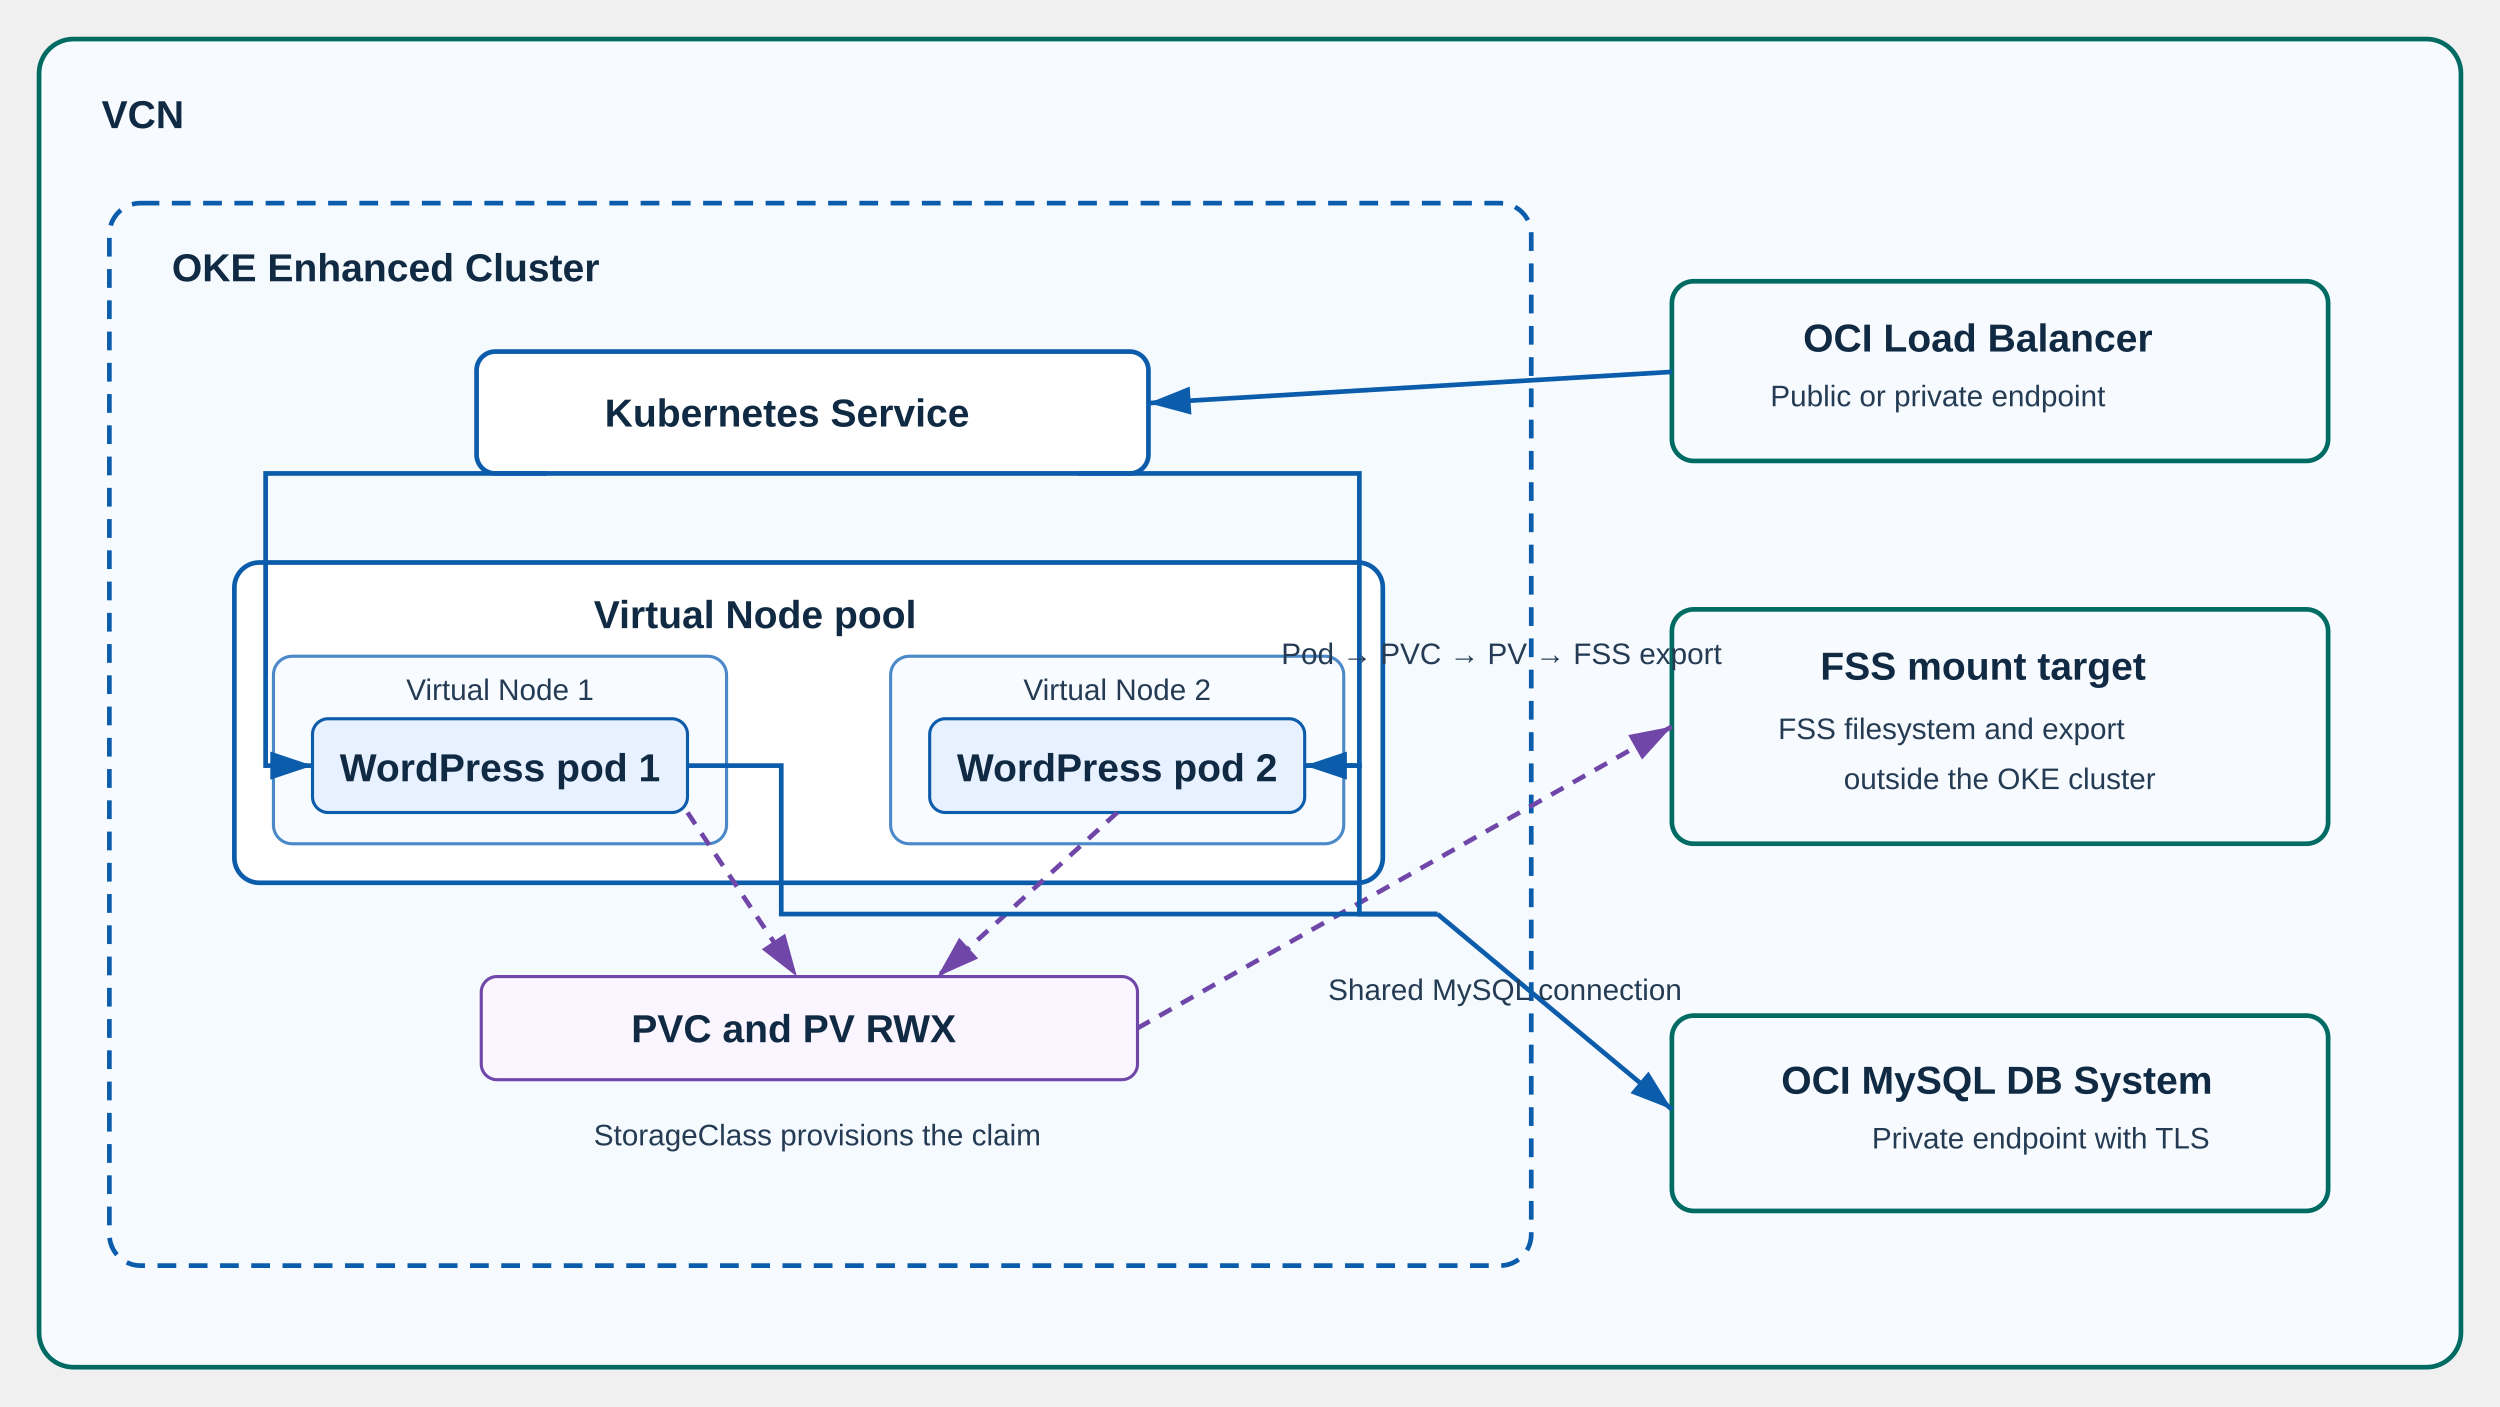
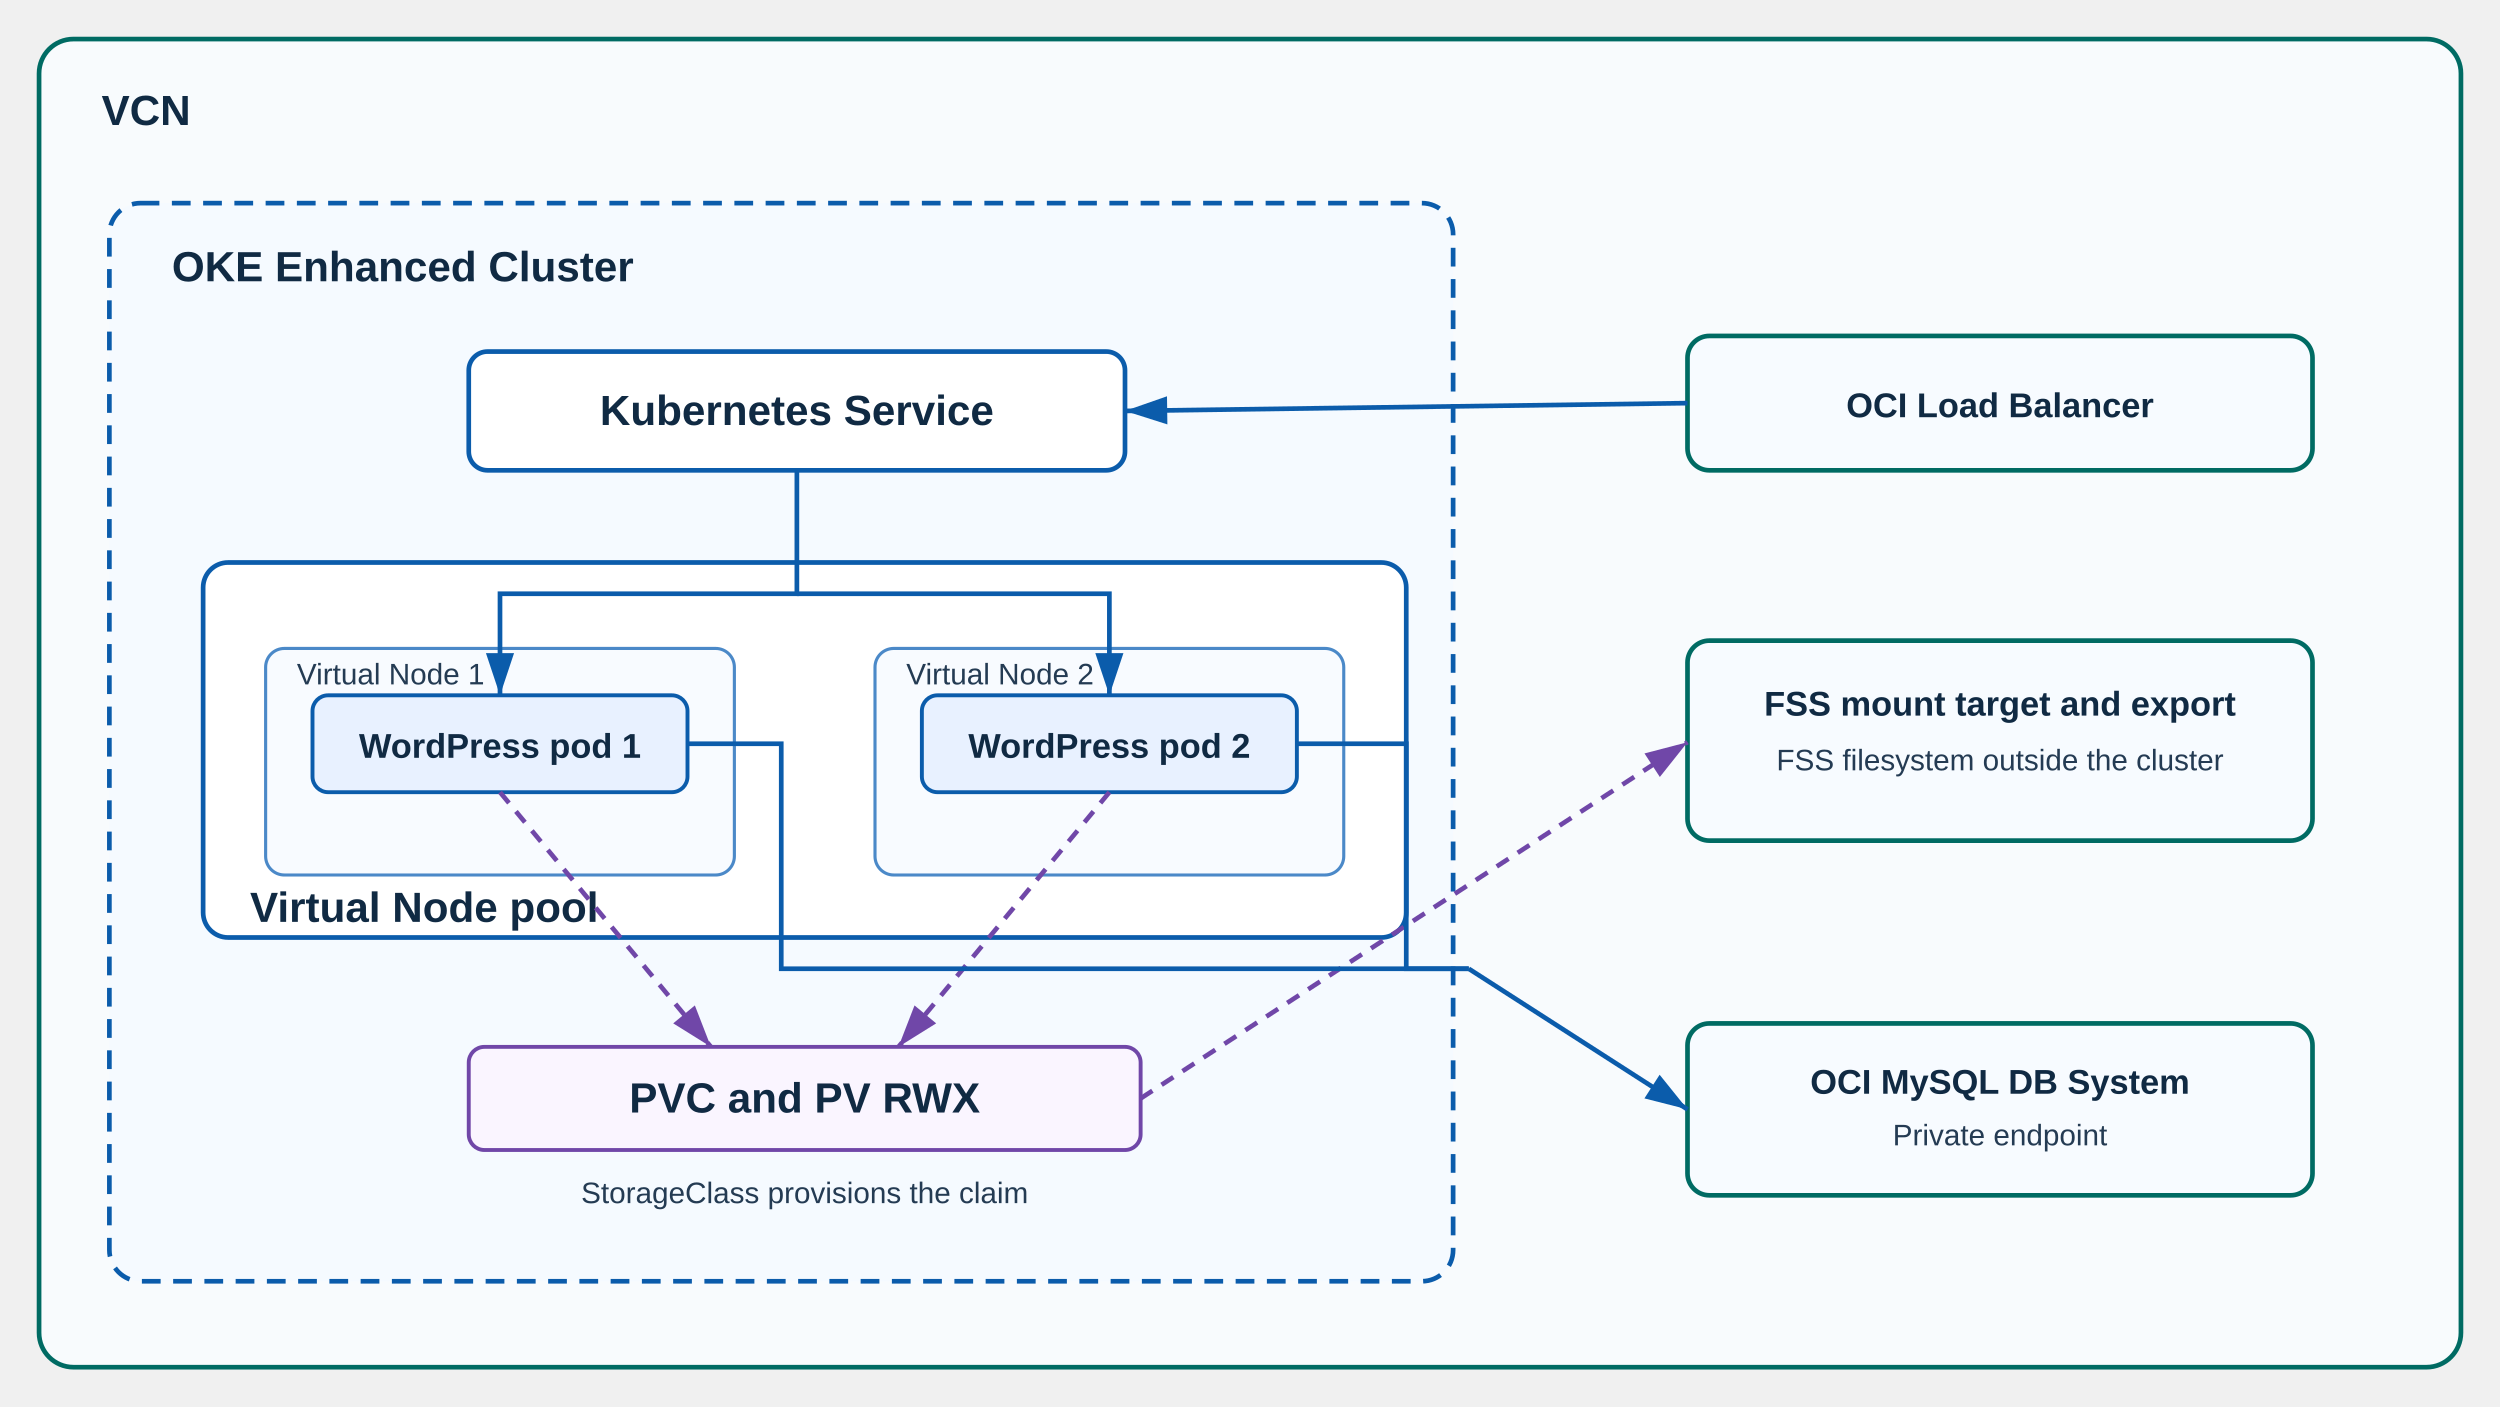
- <svg xmlns="http://www.w3.org/2000/svg" width="1600" height="900" viewBox="0 0 1600 900" role="img" aria-labelledby="title desc">
+ <svg xmlns="http://www.w3.org/2000/svg" width="1600" height="900" viewBox="0 0 1600 900" role="img" aria-labelledby="title description">
  <style>
-     .box{fill:#fff;stroke:#0b5cab;stroke-width:3}.oci{fill:#f7fbff;stroke:#006b63;stroke-width:3}.cluster{fill:#f5faff;stroke:#0b5cab;stroke-width:3;stroke-dasharray:12 8}.vnode{fill:#f8fbff;stroke:#4b89c8;stroke-width:2}.pod{fill:#e8f1ff;stroke:#0b5cab;stroke-width:2}.storage{fill:#faf5ff;stroke:#7047a8;stroke-width:2}.label{font:700 25px Arial,sans-serif;fill:#102a43}.small{font:19px Arial,sans-serif;fill:#243b53}.line{stroke:#0b5cab;stroke-width:3;fill:none;marker-end:url(#arrow)}.join{stroke:#0b5cab;stroke-width:3;fill:none}.dash{stroke:#7047a8;stroke-width:3;fill:none;stroke-dasharray:9 7;marker-end:url(#arrowPurple)}
+     .vcn { fill:#f8fbfd; stroke:#006b63; stroke-width:3 }
+     .cluster { fill:#f5faff; stroke:#0b5cab; stroke-width:3; stroke-dasharray:12 8 }
+     .component { fill:#fff; stroke:#0b5cab; stroke-width:3 }
+     .node { fill:#f8fbff; stroke:#4b89c8; stroke-width:2 }
+     .pod { fill:#e8f1ff; stroke:#0b5cab; stroke-width:2.5 }
+     .storage { fill:#faf5ff; stroke:#7047a8; stroke-width:2.5 }
+     .oci { fill:#f7fbff; stroke:#006b63; stroke-width:3 }
+     .heading { font:700 27px Arial,sans-serif; fill:#102a43 }
+     .label { font:700 22px Arial,sans-serif; fill:#102a43 }
+     .small { font:19px Arial,sans-serif; fill:#243b53 }
+     .line { fill:none; stroke:#0b5cab; stroke-width:3; marker-end:url(#arrow) }
+     .join { fill:none; stroke:#0b5cab; stroke-width:3 }
+     .storage-line { fill:none; stroke:#7047a8; stroke-width:3; stroke-dasharray:9 7; marker-end:url(#storage-arrow) }
  </style>
  <defs>
    <marker id="arrow" markerWidth="10" markerHeight="10" refX="9" refY="3" orient="auto">
      <path d="M0,0 L0,6 L9,3 z" fill="#0b5cab" />
    </marker>
-     <marker id="arrowPurple" markerWidth="10" markerHeight="10" refX="9" refY="3" orient="auto">
+     <marker id="storage-arrow" markerWidth="10" markerHeight="10" refX="9" refY="3" orient="auto">
      <path d="M0,0 L0,6 L9,3 z" fill="#7047a8" />
    </marker>
  </defs>
-   <rect x="25" y="25" width="1550" height="850" rx="22" class="oci" />
-   <text x="65" y="82" class="label">VCN</text>
-   <rect x="70" y="130" width="910" height="680" rx="20" class="cluster" />
-   <text x="110" y="180" class="label">OKE Enhanced Cluster</text>
-   <rect x="305" y="225" width="430" height="78" rx="12" class="box" />
-   <text x="387" y="273" class="label">Kubernetes Service</text>
-   <rect x="150" y="360" width="735" height="205" rx="16" class="box" />
-   <text x="380" y="402" class="label">Virtual Node pool</text>
-   <rect x="175" y="420" width="290" height="120" rx="12" class="vnode" />
-   <text x="320" y="448" text-anchor="middle" class="small">Virtual Node 1</text>
-   <rect x="570" y="420" width="290" height="120" rx="12" class="vnode" />
-   <text x="715" y="448" text-anchor="middle" class="small">Virtual Node 2</text>
-   <rect x="200" y="460" width="240" height="60" rx="10" class="pod" />
-   <text x="320" y="500" text-anchor="middle" class="label">WordPress pod 1</text>
-   <rect x="595" y="460" width="240" height="60" rx="10" class="pod" />
-   <text x="715" y="500" text-anchor="middle" class="label">WordPress pod 2</text>
-   <rect x="308" y="625" width="420" height="66" rx="10" class="storage" />
-   <text x="404" y="667" class="label">PVC and PV RWX</text>
-   <text x="380" y="733" class="small">StorageClass provisions the claim</text>
-   <rect x="1070" y="180" width="420" height="115" rx="14" class="oci" />
-   <text x="1154" y="225" class="label">OCI Load Balancer</text>
-   <text x="1133" y="260" class="small">Public or private endpoint</text>
-   <rect x="1070" y="390" width="420" height="150" rx="14" class="oci" />
-   <text x="1165" y="435" class="label">FSS mount target</text>
-   <text x="1138" y="473" class="small">FSS filesystem and export</text>
-   <text x="1180" y="505" class="small">outside the OKE cluster</text>
-   <rect x="1070" y="650" width="420" height="125" rx="14" class="oci" />
-   <text x="1140" y="700" class="label">OCI MySQL DB System</text>
-   <text x="1198" y="735" class="small">Private endpoint with TLS</text>
-   <path d="M1070 238 L735 258" class="line" />
-   <path d="M350 303 L170 303 L170 490 L200 490" class="line" />
-   <path d="M690 303 L870 303 L870 490 L835 490" class="line" />
-   <path d="M440 520 L510 625" class="dash" />
-   <path d="M715 520 L600 625" class="dash" />
-   <path d="M728 658 L1070 465" class="dash" />
-   <path d="M440 490 L500 490 L500 585 L920 585" class="join" />
-   <path d="M835 490 L870 490 L870 585 L920 585" class="join" />
-   <path d="M920 585 L1070 710" class="line" />
-   <text x="820" y="425" class="small">Pod → PVC → PV → FSS export</text>
-   <text x="850" y="640" class="small">Shared MySQL connection</text>
+   <rect x="25" y="25" width="1550" height="850" rx="22" class="vcn" />
+   <text x="65" y="80" class="heading">VCN</text>
+   <rect x="70" y="130" width="860" height="690" rx="20" class="cluster" />
+   <text x="110" y="180" class="heading">OKE Enhanced Cluster</text>
+   <rect x="1080" y="215" width="400" height="86" rx="14" class="oci" />
+   <text x="1280" y="267" text-anchor="middle" class="label">OCI Load Balancer</text>
+   <rect x="300" y="225" width="420" height="76" rx="12" class="component" />
+   <text x="510" y="272" text-anchor="middle" class="heading">Kubernetes Service</text>
+   <rect x="130" y="360" width="770" height="240" rx="16" class="component" />
+   <text x="160" y="590" class="heading">Virtual Node pool</text>
+   <rect x="170" y="415" width="300" height="145" rx="12" class="node" />
+   <rect x="560" y="415" width="300" height="145" rx="12" class="node" />
+   <rect x="200" y="445" width="240" height="62" rx="10" class="pod" />
+   <rect x="590" y="445" width="240" height="62" rx="10" class="pod" />
+   <text x="320" y="485" text-anchor="middle" class="label">WordPress pod 1</text>
+   <text x="710" y="485" text-anchor="middle" class="label">WordPress pod 2</text>
+   <text x="190" y="438" class="small">Virtual Node 1</text>
+   <text x="580" y="438" class="small">Virtual Node 2</text>
+   <rect x="300" y="670" width="430" height="66" rx="10" class="storage" />
+   <text x="515" y="712" text-anchor="middle" class="heading">PVC and PV RWX</text>
+   <text x="515" y="770" text-anchor="middle" class="small">StorageClass provisions the claim</text>
+   <rect x="1080" y="410" width="400" height="128" rx="14" class="oci" />
+   <text x="1280" y="458" text-anchor="middle" class="label">FSS mount target and export</text>
+   <text x="1280" y="493" text-anchor="middle" class="small">FSS filesystem outside the cluster</text>
+   <rect x="1080" y="655" width="400" height="110" rx="14" class="oci" />
+   <text x="1280" y="700" text-anchor="middle" class="label">OCI MySQL DB System</text>
+   <text x="1280" y="733" text-anchor="middle" class="small">Private endpoint</text>
+   <path d="M1080 258 L720 263" class="line" />
+   <path d="M510 301 L510 380 L320 380 L320 445" class="line" />
+   <path d="M510 380 L710 380 L710 445" class="line" />
+   <path d="M320 507 L455 670" class="storage-line" />
+   <path d="M710 507 L575 670" class="storage-line" />
+   <path d="M730 703 L1080 475" class="storage-line" />
+   <path d="M440 476 L500 476 L500 620 L940 620" class="join" />
+   <path d="M830 476 L900 476 L900 620 L940 620" class="join" />
+   <path d="M940 620 L1080 710" class="line" />
</svg>
